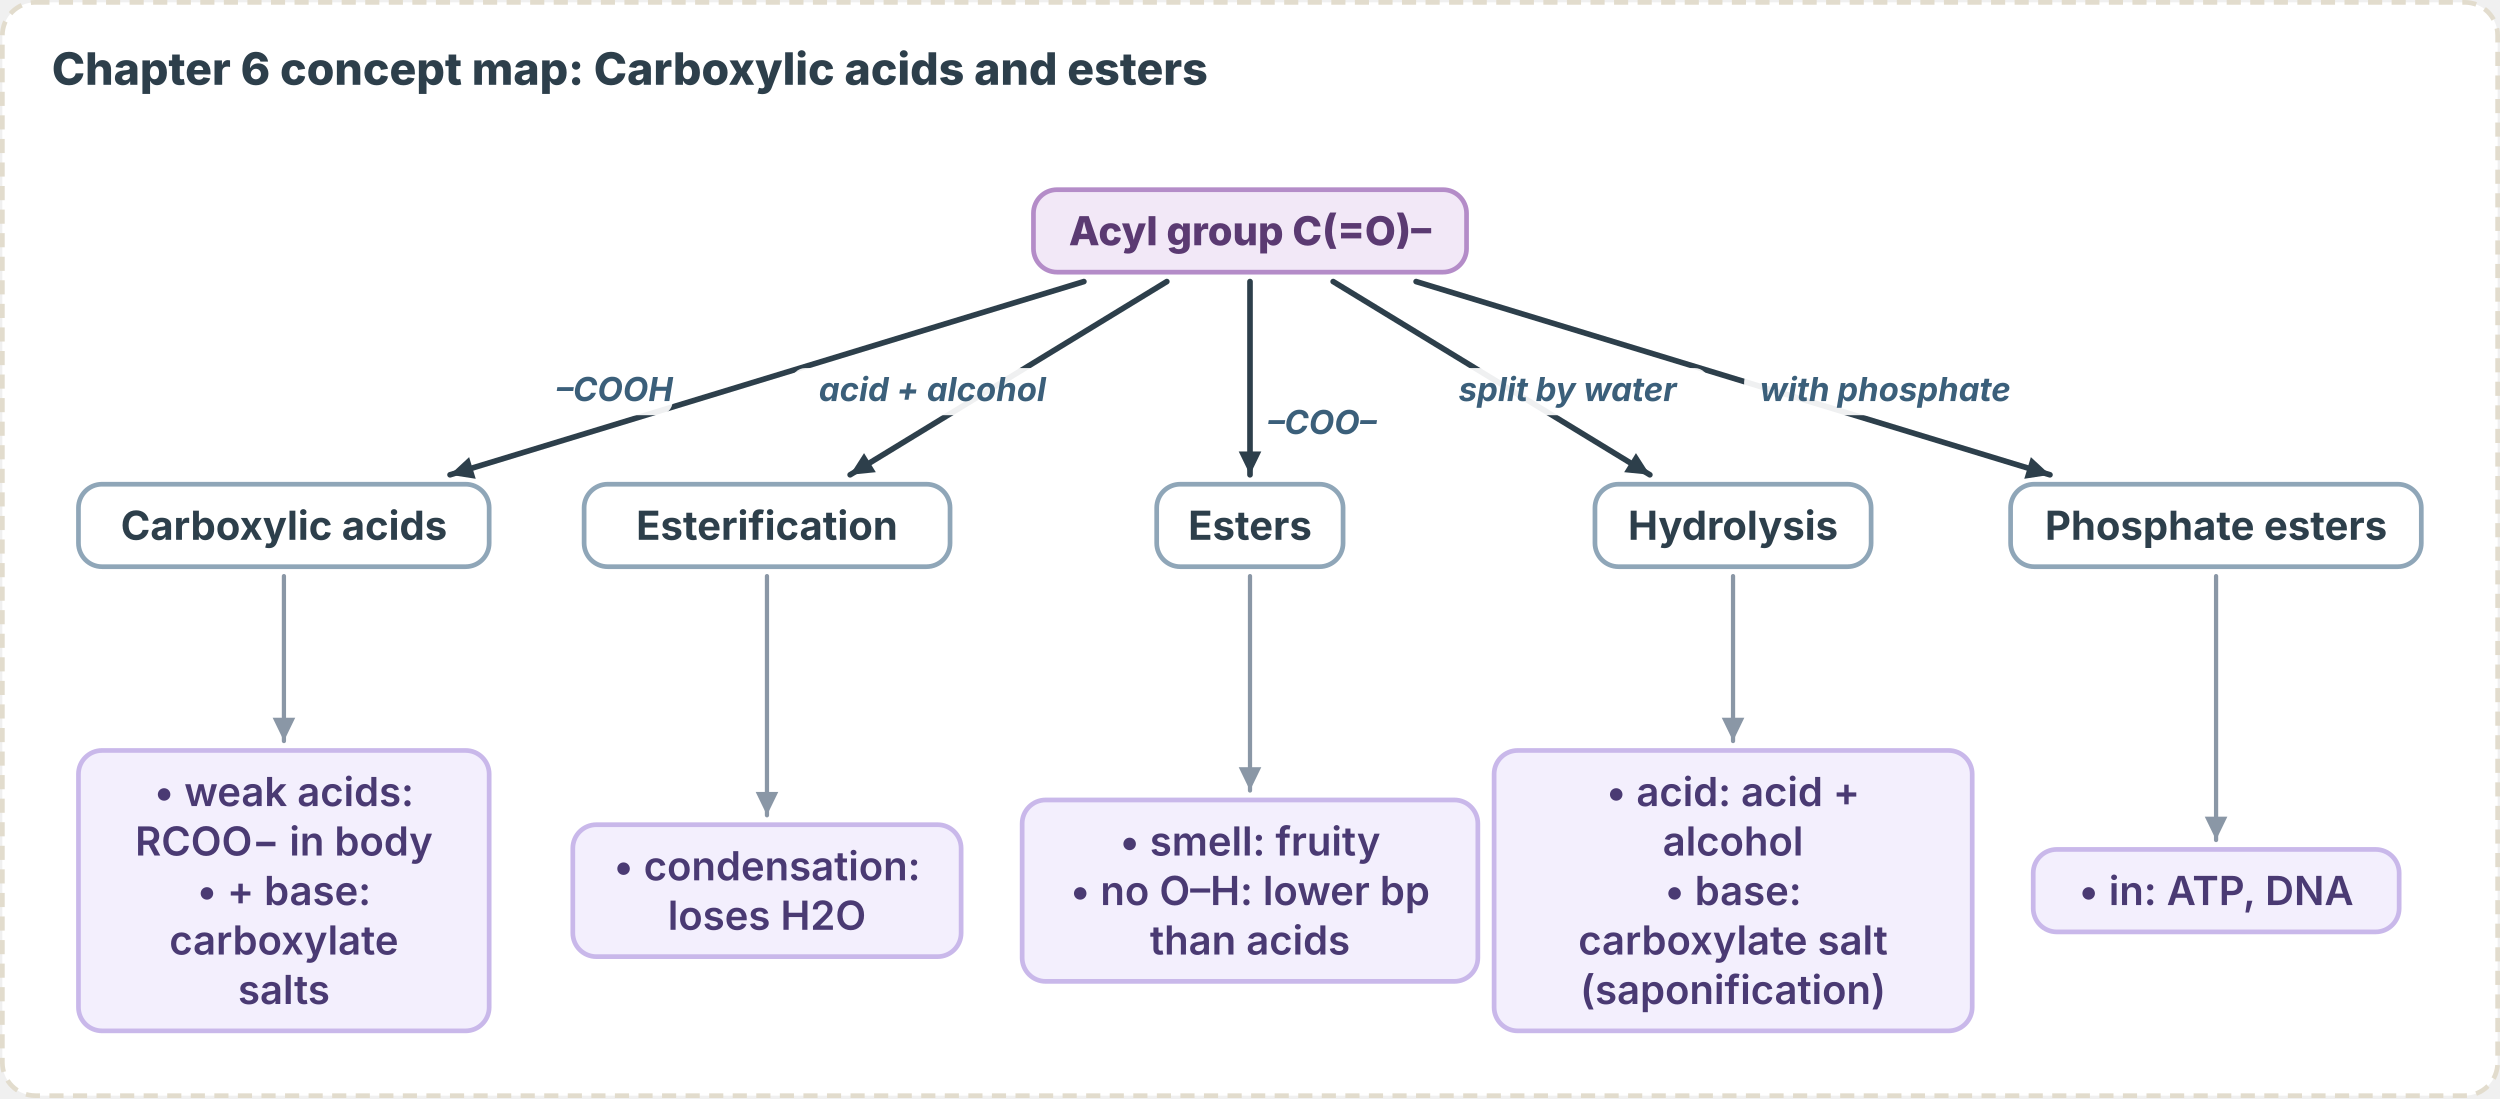
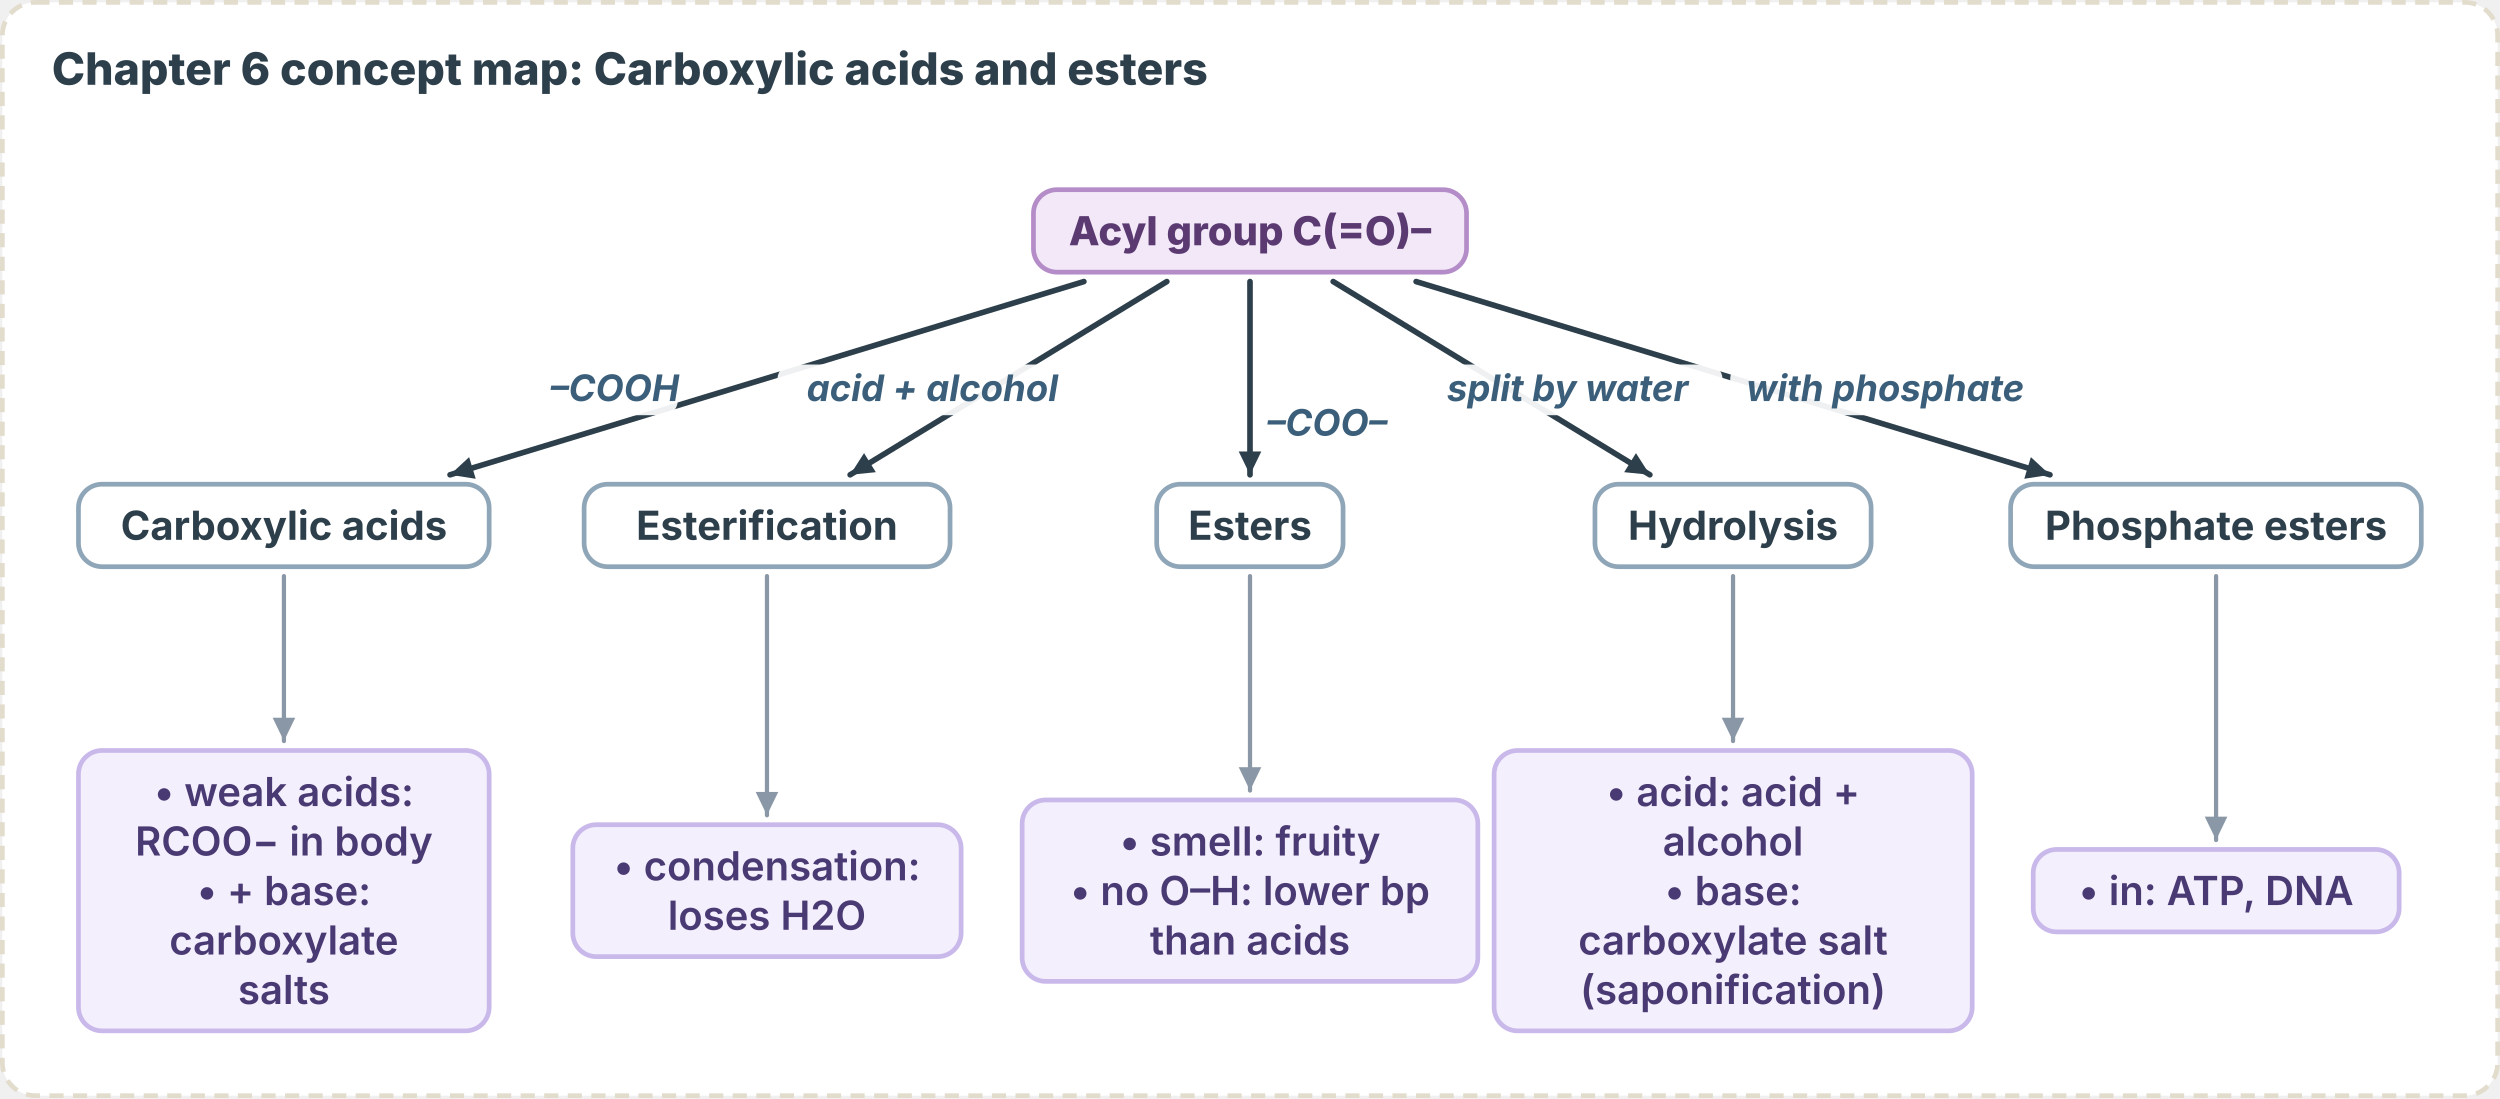
<svg xmlns="http://www.w3.org/2000/svg" viewBox="0 0 1061 466" width="1061" height="466" style="max-width:100%;height:auto;display:block;margin:0 auto" role="img" aria-label="Concept map for Chapter 6, Carboxylic acids and esters. Acyl group C(=O)– –COOH Carboxylic acids (weak acids: RCOO− in body; + base: carboxylate salts). Acyl group C(=O)– acid + alcohol Esterification (condensation: loses H2O). Acyl group C(=O)– –COO– Esters (smell: fruity; no O–H: lower bp than acids). Acyl group C(=O)– split by water Hydrolysis (acid: acid + alcohol; base: carboxylate salt (saponification)). Acyl group C(=O)– with phosphate Phosphate esters (in: ATP, DNA).">
  <rect x="1" y="1" width="1059" height="464" rx="14" fill="#ffffff" stroke="#e2dccd" stroke-width="2" stroke-dasharray="6 4" />
  <text x="22" y="36" font-size="19" font-weight="800" fill="#2d3f4b" font-family="Nunito,Inter,Helvetica,Arial,sans-serif">Chapter 6 concept map: Carboxylic acids and esters</text>
  <path d="M460.0 119.5 L191.0 201.5" fill="none" stroke="#2d3f4b" stroke-width="2.4" stroke-linecap="round" stroke-linejoin="round" />
  <path d="M191.0 201.5 L199.1 194.0 L201.9 203.2 Z" fill="#2d3f4b" />
  <path d="M120.5 244.5 L120.5 314.5" fill="none" stroke="#8a97a6" stroke-width="1.8" stroke-linecap="round" stroke-linejoin="round" />
  <path d="M120.5 314.5 L115.7 304.6 L125.3 304.6 Z" fill="#8a97a6" />
  <path d="M495.2 119.5 L360.8 201.5" fill="none" stroke="#2d3f4b" stroke-width="2.4" stroke-linecap="round" stroke-linejoin="round" />
  <path d="M360.8 201.5 L366.7 192.3 L371.7 200.4 Z" fill="#2d3f4b" />
  <path d="M325.5 244.5 L325.5 346.0" fill="none" stroke="#8a97a6" stroke-width="1.8" stroke-linecap="round" stroke-linejoin="round" />
  <path d="M325.5 346.0 L320.7 336.1 L330.3 336.1 Z" fill="#8a97a6" />
  <path d="M530.5 119.5 L530.5 201.5" fill="none" stroke="#2d3f4b" stroke-width="2.4" stroke-linecap="round" stroke-linejoin="round" />
  <path d="M530.5 201.5 L525.7 191.6 L535.3 191.6 Z" fill="#2d3f4b" />
  <path d="M530.5 244.5 L530.5 335.5" fill="none" stroke="#8a97a6" stroke-width="1.8" stroke-linecap="round" stroke-linejoin="round" />
  <path d="M530.5 335.5 L525.7 325.6 L535.3 325.6 Z" fill="#8a97a6" />
  <path d="M565.8 119.5 L700.2 201.5" fill="none" stroke="#2d3f4b" stroke-width="2.4" stroke-linecap="round" stroke-linejoin="round" />
  <path d="M700.2 201.5 L689.3 200.4 L694.3 192.3 Z" fill="#2d3f4b" />
  <path d="M735.5 244.5 L735.5 314.5" fill="none" stroke="#8a97a6" stroke-width="1.8" stroke-linecap="round" stroke-linejoin="round" />
  <path d="M735.5 314.5 L730.7 304.6 L740.3 304.6 Z" fill="#8a97a6" />
  <path d="M601.0 119.5 L870.0 201.5" fill="none" stroke="#2d3f4b" stroke-width="2.4" stroke-linecap="round" stroke-linejoin="round" />
  <path d="M870.0 201.5 L859.1 203.2 L861.9 194.0 Z" fill="#2d3f4b" />
  <path d="M940.5 244.5 L940.5 356.5" fill="none" stroke="#8a97a6" stroke-width="1.8" stroke-linecap="round" stroke-linejoin="round" />
  <path d="M940.5 356.5 L935.7 346.6 L945.3 346.6 Z" fill="#8a97a6" />
  <rect x="438.6" y="80.5" width="183.8" height="35.0" rx="10" fill="#f2e8f7" stroke="#b48cc8" stroke-width="2" />
  <text x="530.5" y="104.1" text-anchor="middle" font-size="17" font-weight="800" fill="#5b3a72" font-family="Nunito,Inter,Helvetica,Arial,sans-serif">Acyl group C(=O)–</text>
  <rect x="33.3" y="205.5" width="174.3" height="35.0" rx="10" fill="#ffffff" stroke="#8fa6b8" stroke-width="2" />
  <text x="120.5" y="229.1" text-anchor="middle" font-size="17" font-weight="700" fill="#2d3f4b" font-family="Nunito,Inter,Helvetica,Arial,sans-serif">Carboxylic acids</text>
  <rect x="33.3" y="318.5" width="174.3" height="119.0" rx="10" fill="#f3effd" stroke="#c9b8ea" stroke-width="2" />
  <text x="120.5" y="342.1" text-anchor="middle" font-size="17" font-weight="600" fill="#4a3a73" font-family="Nunito,Inter,Helvetica,Arial,sans-serif">• weak acids:</text>
  <text x="120.5" y="363.1" text-anchor="middle" font-size="17" font-weight="600" fill="#4a3a73" font-family="Nunito,Inter,Helvetica,Arial,sans-serif">   RCOO− in body</text>
  <text x="120.5" y="384.1" text-anchor="middle" font-size="17" font-weight="600" fill="#4a3a73" font-family="Nunito,Inter,Helvetica,Arial,sans-serif">• + base:</text>
  <text x="120.5" y="405.1" text-anchor="middle" font-size="17" font-weight="600" fill="#4a3a73" font-family="Nunito,Inter,Helvetica,Arial,sans-serif">   carboxylate</text>
  <text x="120.5" y="426.1" text-anchor="middle" font-size="17" font-weight="600" fill="#4a3a73" font-family="Nunito,Inter,Helvetica,Arial,sans-serif">   salts</text>
  <rect x="247.9" y="205.5" width="155.3" height="35.0" rx="10" fill="#ffffff" stroke="#8fa6b8" stroke-width="2" />
  <text x="325.5" y="229.1" text-anchor="middle" font-size="17" font-weight="700" fill="#2d3f4b" font-family="Nunito,Inter,Helvetica,Arial,sans-serif">Esterification</text>
  <rect x="243.1" y="350.0" width="164.8" height="56.0" rx="10" fill="#f3effd" stroke="#c9b8ea" stroke-width="2" />
  <text x="325.5" y="373.6" text-anchor="middle" font-size="17" font-weight="600" fill="#4a3a73" font-family="Nunito,Inter,Helvetica,Arial,sans-serif">• condensation:</text>
  <text x="325.5" y="394.6" text-anchor="middle" font-size="17" font-weight="600" fill="#4a3a73" font-family="Nunito,Inter,Helvetica,Arial,sans-serif">   loses H2O</text>
  <rect x="490.9" y="205.5" width="79.1" height="35.0" rx="10" fill="#ffffff" stroke="#8fa6b8" stroke-width="2" />
  <text x="530.5" y="229.1" text-anchor="middle" font-size="17" font-weight="700" fill="#2d3f4b" font-family="Nunito,Inter,Helvetica,Arial,sans-serif">Esters</text>
  <rect x="433.8" y="339.5" width="193.4" height="77.0" rx="10" fill="#f3effd" stroke="#c9b8ea" stroke-width="2" />
  <text x="530.5" y="363.1" text-anchor="middle" font-size="17" font-weight="600" fill="#4a3a73" font-family="Nunito,Inter,Helvetica,Arial,sans-serif">• smell: fruity</text>
  <text x="530.5" y="384.1" text-anchor="middle" font-size="17" font-weight="600" fill="#4a3a73" font-family="Nunito,Inter,Helvetica,Arial,sans-serif">• no O–H: lower bp</text>
  <text x="530.5" y="405.1" text-anchor="middle" font-size="17" font-weight="600" fill="#4a3a73" font-family="Nunito,Inter,Helvetica,Arial,sans-serif">   than acids</text>
  <rect x="676.9" y="205.5" width="117.2" height="35.0" rx="10" fill="#ffffff" stroke="#8fa6b8" stroke-width="2" />
  <text x="735.5" y="229.1" text-anchor="middle" font-size="17" font-weight="700" fill="#2d3f4b" font-family="Nunito,Inter,Helvetica,Arial,sans-serif">Hydrolysis</text>
  <rect x="634.1" y="318.5" width="202.9" height="119.0" rx="10" fill="#f3effd" stroke="#c9b8ea" stroke-width="2" />
  <text x="735.5" y="342.1" text-anchor="middle" font-size="17" font-weight="600" fill="#4a3a73" font-family="Nunito,Inter,Helvetica,Arial,sans-serif">• acid: acid +</text>
  <text x="735.5" y="363.1" text-anchor="middle" font-size="17" font-weight="600" fill="#4a3a73" font-family="Nunito,Inter,Helvetica,Arial,sans-serif">   alcohol</text>
  <text x="735.5" y="384.1" text-anchor="middle" font-size="17" font-weight="600" fill="#4a3a73" font-family="Nunito,Inter,Helvetica,Arial,sans-serif">• base:</text>
  <text x="735.5" y="405.1" text-anchor="middle" font-size="17" font-weight="600" fill="#4a3a73" font-family="Nunito,Inter,Helvetica,Arial,sans-serif">   carboxylate salt</text>
  <text x="735.5" y="426.1" text-anchor="middle" font-size="17" font-weight="600" fill="#4a3a73" font-family="Nunito,Inter,Helvetica,Arial,sans-serif">   (saponification)</text>
  <rect x="853.3" y="205.5" width="174.3" height="35.0" rx="10" fill="#ffffff" stroke="#8fa6b8" stroke-width="2" />
  <text x="940.5" y="229.1" text-anchor="middle" font-size="17" font-weight="700" fill="#2d3f4b" font-family="Nunito,Inter,Helvetica,Arial,sans-serif">Phosphate esters</text>
  <rect x="862.9" y="360.5" width="155.3" height="35.0" rx="10" fill="#f3effd" stroke="#c9b8ea" stroke-width="2" />
  <text x="940.5" y="384.1" text-anchor="middle" font-size="17" font-weight="600" fill="#4a3a73" font-family="Nunito,Inter,Helvetica,Arial,sans-serif">• in: ATP, DNA</text>
-   <rect x="236.3" y="156.2" width="49.2" height="20.0" rx="6" fill="#ffffff" fill-opacity="0.92" />
-   <text x="260.9" y="170.2" text-anchor="middle" font-size="14" font-weight="700" font-style="italic" fill="#3b5f7a" font-family="Nunito,Inter,Helvetica,Arial,sans-serif">–COOH</text>
-   <rect x="335.8" y="156.2" width="119.8" height="20.0" rx="6" fill="#ffffff" fill-opacity="0.92" />
-   <text x="395.7" y="170.2" text-anchor="middle" font-size="14" font-weight="700" font-style="italic" fill="#3b5f7a" font-family="Nunito,Inter,Helvetica,Arial,sans-serif">acid + alcohol</text>
-   <rect x="536.5" y="170.2" width="49.2" height="20.0" rx="6" fill="#ffffff" fill-opacity="0.92" />
-   <text x="561.1" y="184.2" text-anchor="middle" font-size="14" font-weight="700" font-style="italic" fill="#3b5f7a" font-family="Nunito,Inter,Helvetica,Arial,sans-serif">–COO–</text>
-   <rect x="605.4" y="156.2" width="119.8" height="20.0" rx="6" fill="#ffffff" fill-opacity="0.92" />
-   <text x="665.3" y="170.2" text-anchor="middle" font-size="14" font-weight="700" font-style="italic" fill="#3b5f7a" font-family="Nunito,Inter,Helvetica,Arial,sans-serif">split by water</text>
-   <rect x="740.2" y="156.2" width="119.8" height="20.0" rx="6" fill="#ffffff" fill-opacity="0.92" />
-   <text x="800.1" y="170.2" text-anchor="middle" font-size="14" font-weight="700" font-style="italic" fill="#3b5f7a" font-family="Nunito,Inter,Helvetica,Arial,sans-serif">with phosphate</text>
+   <rect x="234.2" y="154.7" width="53.4" height="21.5" rx="6" fill="#ffffff" fill-opacity="0.92" />
+   <text x="260.9" y="170.2" text-anchor="middle" font-size="15.5" font-weight="700" font-style="italic" fill="#3b5f7a" font-family="Nunito,Inter,Helvetica,Arial,sans-serif">–COOH</text>
+   <rect x="330.0" y="154.7" width="131.5" height="21.5" rx="6" fill="#ffffff" fill-opacity="0.92" />
+   <text x="395.7" y="170.2" text-anchor="middle" font-size="15.5" font-weight="700" font-style="italic" fill="#3b5f7a" font-family="Nunito,Inter,Helvetica,Arial,sans-serif">acid + alcohol</text>
+   <rect x="536.5" y="169.4" width="53.4" height="21.5" rx="6" fill="#ffffff" fill-opacity="0.92" />
+   <text x="563.2" y="184.9" text-anchor="middle" font-size="15.5" font-weight="700" font-style="italic" fill="#3b5f7a" font-family="Nunito,Inter,Helvetica,Arial,sans-serif">–COO–</text>
+   <rect x="599.5" y="154.7" width="131.5" height="21.5" rx="6" fill="#ffffff" fill-opacity="0.92" />
+   <text x="665.3" y="170.2" text-anchor="middle" font-size="15.5" font-weight="700" font-style="italic" fill="#3b5f7a" font-family="Nunito,Inter,Helvetica,Arial,sans-serif">split by water</text>
+   <rect x="734.3" y="154.7" width="131.5" height="21.5" rx="6" fill="#ffffff" fill-opacity="0.92" />
+   <text x="800.1" y="170.2" text-anchor="middle" font-size="15.5" font-weight="700" font-style="italic" fill="#3b5f7a" font-family="Nunito,Inter,Helvetica,Arial,sans-serif">with phosphate</text>
</svg>
